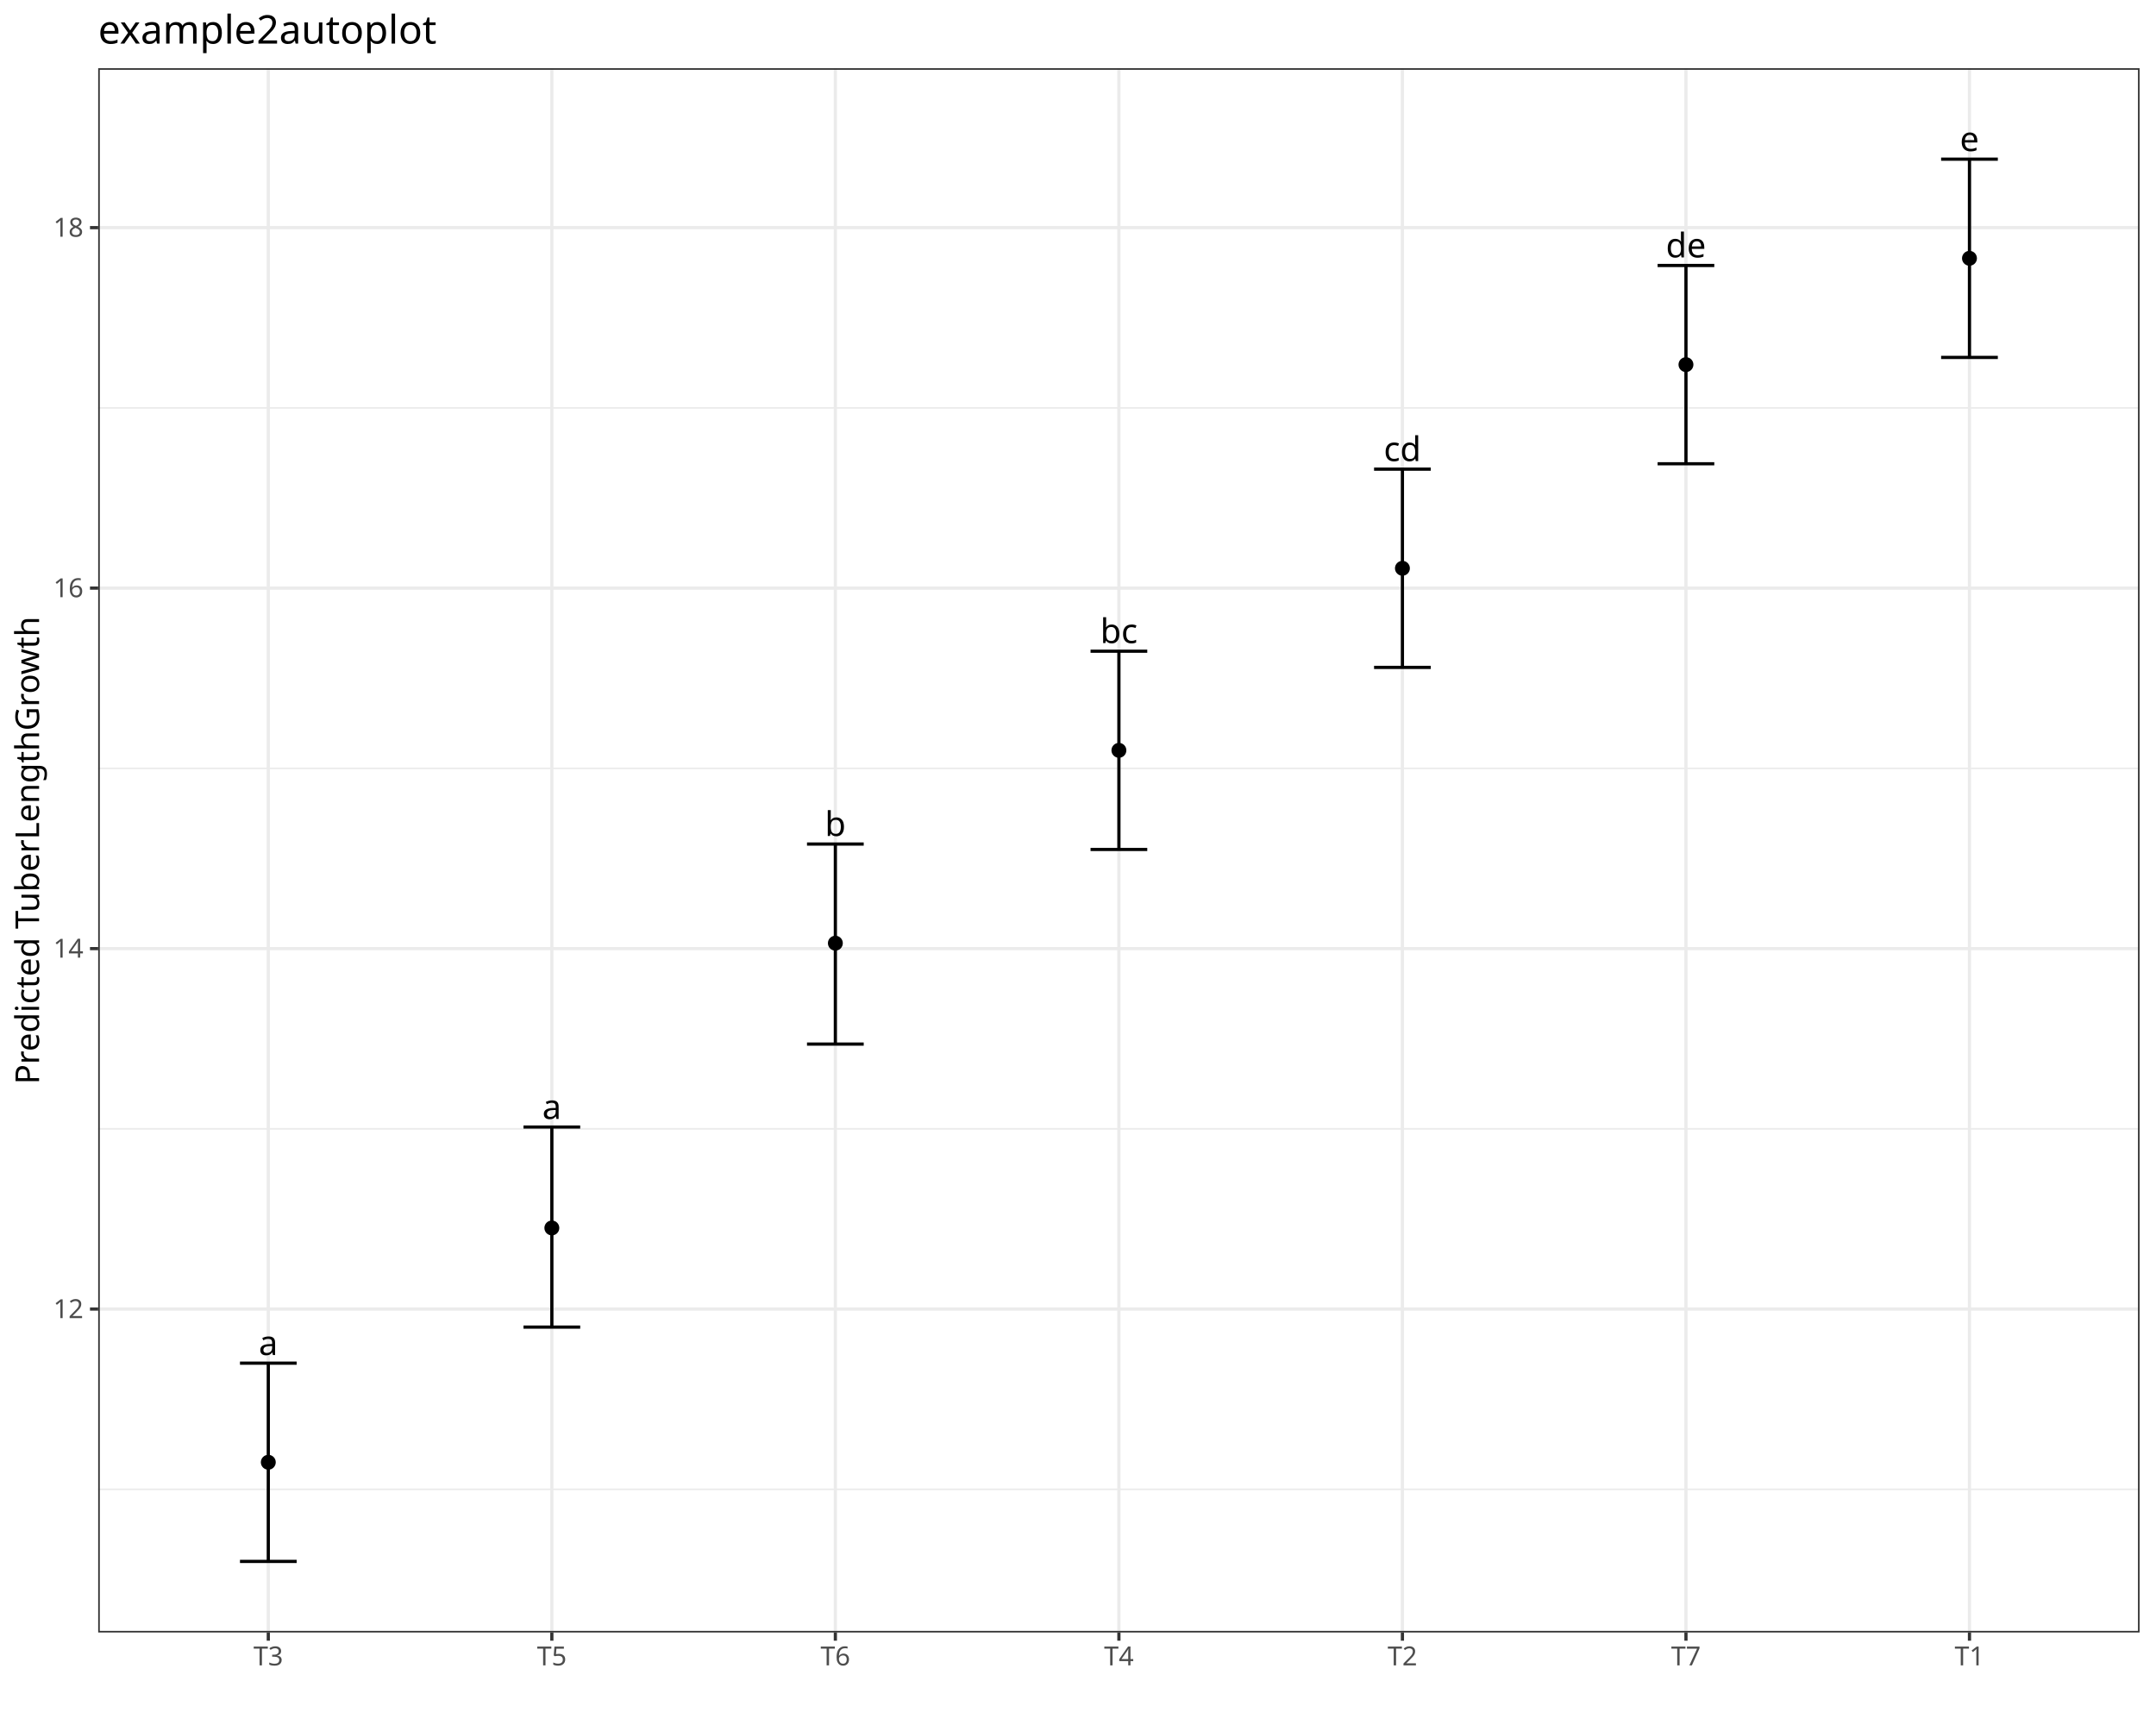
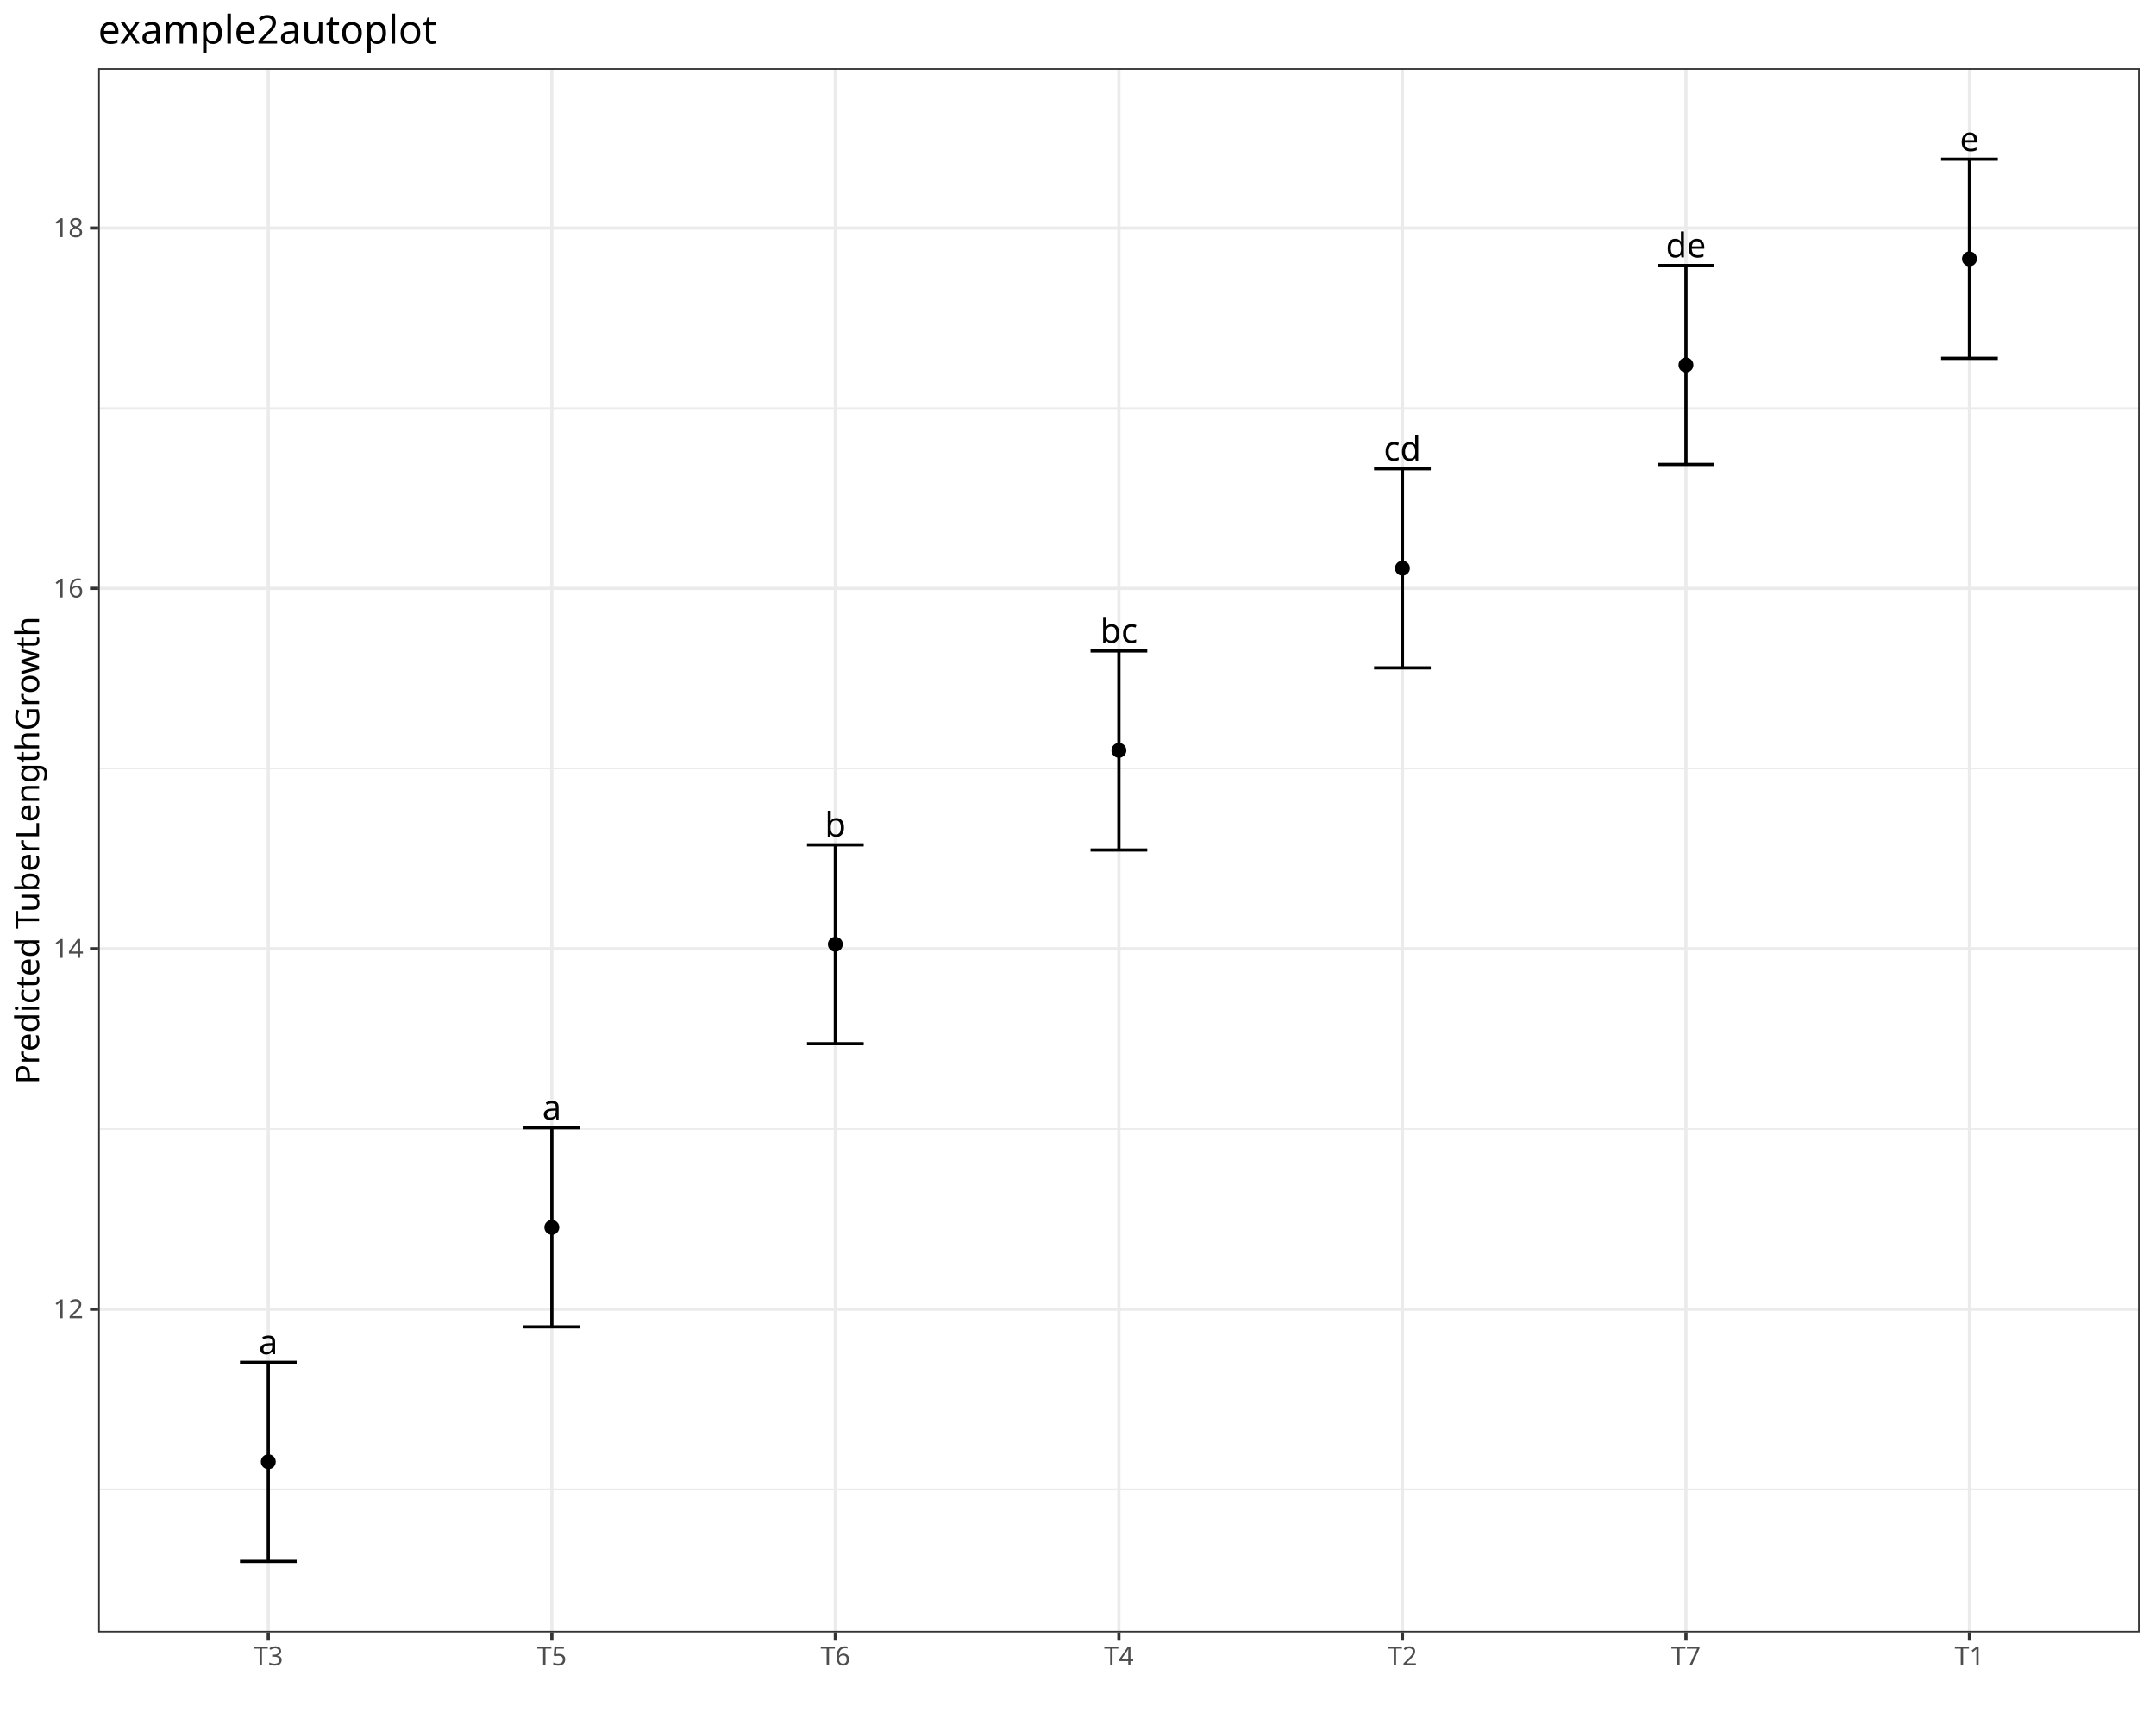
<svg xmlns="http://www.w3.org/2000/svg" class="svglite" data-engine-version="2.0" width="720.00pt" height="576.00pt" viewBox="0 0 720.00 576.00">
  <defs>
    <style type="text/css">
    .svglite line, .svglite polyline, .svglite polygon, .svglite path, .svglite rect, .svglite circle {
      fill: none;
      stroke: #000000;
      stroke-linecap: round;
      stroke-linejoin: round;
      stroke-miterlimit: 10.00;
    }
  </style>
  </defs>
  <rect width="100%" height="100%" style="stroke: none; fill: #FFFFFF;" />
  <defs>
    <clipPath id="cpMC4wMHw3MjAuMDB8MC4wMHw1NzYuMDA=">
      <rect x="0.00" y="0.00" width="720.00" height="576.00" />
    </clipPath>
  </defs>
  <g clip-path="url(#cpMC4wMHw3MjAuMDB8MC4wMHw1NzYuMDA=)">
    <rect x="0.00" y="0.00" width="720.00" height="576.00" style="stroke-width: 1.07; stroke: #FFFFFF; fill: #FFFFFF;" />
  </g>
  <defs>
    <clipPath id="cpMzIuNzl8NzE0LjUyfDIyLjc4fDU0NS4xMQ==">
      <rect x="32.79" y="22.78" width="681.73" height="522.33" />
    </clipPath>
  </defs>
  <g clip-path="url(#cpMzIuNzl8NzE0LjUyfDIyLjc4fDU0NS4xMQ==)">
    <rect x="32.79" y="22.78" width="681.73" height="522.33" style="stroke-width: 1.07; stroke: none; fill: #FFFFFF;" />
    <polyline points="32.79,497.30 714.52,497.30 " style="stroke-width: 0.53; stroke: #EBEBEB; stroke-linecap: butt;" />
-     <polyline points="32.79,376.93 714.52,376.93 " style="stroke-width: 0.53; stroke: #EBEBEB; stroke-linecap: butt;" />
-     <polyline points="32.79,256.56 714.52,256.56 " style="stroke-width: 0.53; stroke: #EBEBEB; stroke-linecap: butt;" />
-     <polyline points="32.79,136.20 714.52,136.20 " style="stroke-width: 0.53; stroke: #EBEBEB; stroke-linecap: butt;" />
-     <polyline points="32.79,437.11 714.52,437.11 " style="stroke-width: 1.07; stroke: #EBEBEB; stroke-linecap: butt;" />
-     <polyline points="32.79,316.75 714.52,316.75 " style="stroke-width: 1.07; stroke: #EBEBEB; stroke-linecap: butt;" />
-     <polyline points="32.79,196.38 714.52,196.38 " style="stroke-width: 1.07; stroke: #EBEBEB; stroke-linecap: butt;" />
-     <polyline points="32.79,76.02 714.52,76.02 " style="stroke-width: 1.07; stroke: #EBEBEB; stroke-linecap: butt;" />
+     <polyline points="32.79,376.98 714.52,376.98 " style="stroke-width: 0.53; stroke: #EBEBEB; stroke-linecap: butt;" />
+     <polyline points="32.79,256.65 714.52,256.65 " style="stroke-width: 0.53; stroke: #EBEBEB; stroke-linecap: butt;" />
+     <polyline points="32.79,136.32 714.52,136.32 " style="stroke-width: 0.53; stroke: #EBEBEB; stroke-linecap: butt;" />
+     <polyline points="32.79,437.14 714.52,437.14 " style="stroke-width: 1.07; stroke: #EBEBEB; stroke-linecap: butt;" />
+     <polyline points="32.79,316.81 714.52,316.81 " style="stroke-width: 1.07; stroke: #EBEBEB; stroke-linecap: butt;" />
+     <polyline points="32.79,196.48 714.52,196.48 " style="stroke-width: 1.07; stroke: #EBEBEB; stroke-linecap: butt;" />
+     <polyline points="32.79,76.16 714.52,76.16 " style="stroke-width: 1.07; stroke: #EBEBEB; stroke-linecap: butt;" />
    <polyline points="89.60,545.11 89.60,22.78 " style="stroke-width: 1.07; stroke: #EBEBEB; stroke-linecap: butt;" />
    <polyline points="184.29,545.11 184.29,22.78 " style="stroke-width: 1.07; stroke: #EBEBEB; stroke-linecap: butt;" />
    <polyline points="278.97,545.11 278.97,22.78 " style="stroke-width: 1.07; stroke: #EBEBEB; stroke-linecap: butt;" />
    <polyline points="373.66,545.11 373.66,22.78 " style="stroke-width: 1.07; stroke: #EBEBEB; stroke-linecap: butt;" />
    <polyline points="468.34,545.11 468.34,22.78 " style="stroke-width: 1.07; stroke: #EBEBEB; stroke-linecap: butt;" />
    <polyline points="563.03,545.11 563.03,22.78 " style="stroke-width: 1.07; stroke: #EBEBEB; stroke-linecap: butt;" />
    <polyline points="657.71,545.11 657.71,22.78 " style="stroke-width: 1.07; stroke: #EBEBEB; stroke-linecap: butt;" />
-     <circle cx="89.60" cy="488.27" r="2.49" style="stroke-width: 0.71; stroke: none; fill: #000000;" />
-     <circle cx="184.29" cy="410.03" r="2.49" style="stroke-width: 0.71; stroke: none; fill: #000000;" />
-     <circle cx="278.97" cy="314.94" r="2.49" style="stroke-width: 0.71; stroke: none; fill: #000000;" />
-     <circle cx="373.66" cy="250.55" r="2.49" style="stroke-width: 0.71; stroke: none; fill: #000000;" />
-     <circle cx="468.34" cy="189.76" r="2.49" style="stroke-width: 0.71; stroke: none; fill: #000000;" />
-     <circle cx="563.03" cy="121.75" r="2.49" style="stroke-width: 0.71; stroke: none; fill: #000000;" />
-     <circle cx="657.71" cy="86.25" r="2.49" style="stroke-width: 0.71; stroke: none; fill: #000000;" />
-     <polyline points="80.14,455.17 99.07,455.17 " style="stroke-width: 1.07; stroke-linecap: butt;" />
-     <polyline points="89.60,455.17 89.60,521.37 " style="stroke-width: 1.07; stroke-linecap: butt;" />
+     <circle cx="89.60" cy="488.10" r="2.49" style="stroke-width: 0.71; stroke: none; fill: #000000;" />
+     <circle cx="184.29" cy="409.83" r="2.49" style="stroke-width: 0.71; stroke: none; fill: #000000;" />
+     <circle cx="278.97" cy="315.31" r="2.49" style="stroke-width: 0.71; stroke: none; fill: #000000;" />
+     <circle cx="373.66" cy="250.57" r="2.49" style="stroke-width: 0.71; stroke: none; fill: #000000;" />
+     <circle cx="468.34" cy="189.75" r="2.49" style="stroke-width: 0.71; stroke: none; fill: #000000;" />
+     <circle cx="563.03" cy="121.88" r="2.49" style="stroke-width: 0.71; stroke: none; fill: #000000;" />
+     <circle cx="657.71" cy="86.44" r="2.49" style="stroke-width: 0.71; stroke: none; fill: #000000;" />
+     <polyline points="80.14,454.89 99.07,454.89 " style="stroke-width: 1.07; stroke-linecap: butt;" />
+     <polyline points="89.60,454.89 89.60,521.37 " style="stroke-width: 1.07; stroke-linecap: butt;" />
    <polyline points="80.14,521.37 99.07,521.37 " style="stroke-width: 1.07; stroke-linecap: butt;" />
-     <polyline points="174.82,376.33 193.76,376.33 " style="stroke-width: 1.07; stroke-linecap: butt;" />
-     <polyline points="184.29,376.33 184.29,443.13 " style="stroke-width: 1.07; stroke-linecap: butt;" />
-     <polyline points="174.82,443.13 193.76,443.13 " style="stroke-width: 1.07; stroke-linecap: butt;" />
-     <polyline points="269.50,281.84 288.44,281.84 " style="stroke-width: 1.07; stroke-linecap: butt;" />
-     <polyline points="278.97,281.84 278.97,348.64 " style="stroke-width: 1.07; stroke-linecap: butt;" />
-     <polyline points="269.50,348.64 288.44,348.64 " style="stroke-width: 1.07; stroke-linecap: butt;" />
-     <polyline points="364.19,217.45 383.13,217.45 " style="stroke-width: 1.07; stroke-linecap: butt;" />
-     <polyline points="373.66,217.45 373.66,283.65 " style="stroke-width: 1.07; stroke-linecap: butt;" />
-     <polyline points="364.19,283.65 383.13,283.65 " style="stroke-width: 1.07; stroke-linecap: butt;" />
-     <polyline points="458.87,156.66 477.81,156.66 " style="stroke-width: 1.07; stroke-linecap: butt;" />
-     <polyline points="468.34,156.66 468.34,222.86 " style="stroke-width: 1.07; stroke-linecap: butt;" />
-     <polyline points="458.87,222.86 477.81,222.86 " style="stroke-width: 1.07; stroke-linecap: butt;" />
-     <polyline points="553.56,88.65 572.49,88.65 " style="stroke-width: 1.07; stroke-linecap: butt;" />
-     <polyline points="563.03,88.65 563.03,154.86 " style="stroke-width: 1.07; stroke-linecap: butt;" />
-     <polyline points="553.56,154.86 572.49,154.86 " style="stroke-width: 1.07; stroke-linecap: butt;" />
-     <polyline points="648.24,53.15 667.18,53.15 " style="stroke-width: 1.07; stroke-linecap: butt;" />
-     <polyline points="657.71,53.15 657.71,119.35 " style="stroke-width: 1.07; stroke-linecap: butt;" />
-     <polyline points="648.24,119.35 667.18,119.35 " style="stroke-width: 1.07; stroke-linecap: butt;" />
-     <text x="89.60" y="452.46" text-anchor="middle" style="font-size: 11.38px; font-family: sans;" textLength="6.33px" lengthAdjust="spacingAndGlyphs">a</text>
-     <text x="184.29" y="373.63" text-anchor="middle" style="font-size: 11.38px; font-family: sans;" textLength="6.33px" lengthAdjust="spacingAndGlyphs">a</text>
-     <text x="278.97" y="279.14" text-anchor="middle" style="font-size: 11.38px; font-family: sans;" textLength="6.33px" lengthAdjust="spacingAndGlyphs">b</text>
-     <text x="373.66" y="214.74" text-anchor="middle" style="font-size: 11.38px; font-family: sans;" textLength="12.03px" lengthAdjust="spacingAndGlyphs">bc</text>
-     <text x="468.34" y="153.96" text-anchor="middle" style="font-size: 11.38px; font-family: sans;" textLength="12.03px" lengthAdjust="spacingAndGlyphs">cd</text>
-     <text x="563.03" y="85.95" text-anchor="middle" style="font-size: 11.38px; font-family: sans;" textLength="12.66px" lengthAdjust="spacingAndGlyphs">de</text>
+     <polyline points="174.82,376.56 193.76,376.56 " style="stroke-width: 1.07; stroke-linecap: butt;" />
+     <polyline points="184.29,376.56 184.29,443.04 " style="stroke-width: 1.07; stroke-linecap: butt;" />
+     <polyline points="174.82,443.04 193.76,443.04 " style="stroke-width: 1.07; stroke-linecap: butt;" />
+     <polyline points="269.50,282.10 288.44,282.10 " style="stroke-width: 1.07; stroke-linecap: butt;" />
+     <polyline points="278.97,282.10 278.97,348.52 " style="stroke-width: 1.07; stroke-linecap: butt;" />
+     <polyline points="269.50,348.52 288.44,348.52 " style="stroke-width: 1.07; stroke-linecap: butt;" />
+     <polyline points="364.19,217.36 383.13,217.36 " style="stroke-width: 1.07; stroke-linecap: butt;" />
+     <polyline points="373.66,217.36 373.66,283.84 " style="stroke-width: 1.07; stroke-linecap: butt;" />
+     <polyline points="364.19,283.84 383.13,283.84 " style="stroke-width: 1.07; stroke-linecap: butt;" />
+     <polyline points="458.87,156.54 477.81,156.54 " style="stroke-width: 1.07; stroke-linecap: butt;" />
+     <polyline points="468.34,156.54 468.34,223.02 " style="stroke-width: 1.07; stroke-linecap: butt;" />
+     <polyline points="458.87,223.02 477.81,223.02 " style="stroke-width: 1.07; stroke-linecap: butt;" />
+     <polyline points="553.56,88.67 572.49,88.67 " style="stroke-width: 1.07; stroke-linecap: butt;" />
+     <polyline points="563.03,88.67 563.03,155.09 " style="stroke-width: 1.07; stroke-linecap: butt;" />
+     <polyline points="553.56,155.09 572.49,155.09 " style="stroke-width: 1.07; stroke-linecap: butt;" />
+     <polyline points="648.24,53.17 667.18,53.17 " style="stroke-width: 1.07; stroke-linecap: butt;" />
+     <polyline points="657.71,53.17 657.71,119.66 " style="stroke-width: 1.07; stroke-linecap: butt;" />
+     <polyline points="648.24,119.66 667.18,119.66 " style="stroke-width: 1.07; stroke-linecap: butt;" />
+     <text x="89.60" y="452.16" text-anchor="middle" style="font-size: 11.38px; font-family: sans;" textLength="6.33px" lengthAdjust="spacingAndGlyphs">a</text>
+     <text x="184.29" y="373.82" text-anchor="middle" style="font-size: 11.38px; font-family: sans;" textLength="6.33px" lengthAdjust="spacingAndGlyphs">a</text>
+     <text x="278.97" y="279.37" text-anchor="middle" style="font-size: 11.38px; font-family: sans;" textLength="6.33px" lengthAdjust="spacingAndGlyphs">b</text>
+     <text x="373.66" y="214.63" text-anchor="middle" style="font-size: 11.38px; font-family: sans;" textLength="12.03px" lengthAdjust="spacingAndGlyphs">bc</text>
+     <text x="468.34" y="153.80" text-anchor="middle" style="font-size: 11.38px; font-family: sans;" textLength="12.03px" lengthAdjust="spacingAndGlyphs">cd</text>
+     <text x="563.03" y="85.94" text-anchor="middle" style="font-size: 11.38px; font-family: sans;" textLength="12.66px" lengthAdjust="spacingAndGlyphs">de</text>
    <text x="657.71" y="50.44" text-anchor="middle" style="font-size: 11.38px; font-family: sans;" textLength="6.33px" lengthAdjust="spacingAndGlyphs">e</text>
    <rect x="32.79" y="22.78" width="681.73" height="522.33" style="stroke-width: 1.07; stroke: #333333;" />
  </g>
  <g clip-path="url(#cpMC4wMHw3MjAuMDB8MC4wMHw1NzYuMDA=)">
-     <text x="27.86" y="440.14" text-anchor="end" style="font-size: 8.80px; fill: #4D4D4D; font-family: sans;" textLength="9.79px" lengthAdjust="spacingAndGlyphs">12</text>
-     <text x="27.86" y="319.78" text-anchor="end" style="font-size: 8.80px; fill: #4D4D4D; font-family: sans;" textLength="9.79px" lengthAdjust="spacingAndGlyphs">14</text>
-     <text x="27.86" y="199.41" text-anchor="end" style="font-size: 8.80px; fill: #4D4D4D; font-family: sans;" textLength="9.79px" lengthAdjust="spacingAndGlyphs">16</text>
-     <text x="27.86" y="79.04" text-anchor="end" style="font-size: 8.80px; fill: #4D4D4D; font-family: sans;" textLength="9.79px" lengthAdjust="spacingAndGlyphs">18</text>
-     <polyline points="30.05,437.11 32.79,437.11 " style="stroke-width: 1.07; stroke: #333333; stroke-linecap: butt;" />
-     <polyline points="30.05,316.75 32.79,316.75 " style="stroke-width: 1.07; stroke: #333333; stroke-linecap: butt;" />
-     <polyline points="30.05,196.38 32.79,196.38 " style="stroke-width: 1.07; stroke: #333333; stroke-linecap: butt;" />
-     <polyline points="30.05,76.02 32.79,76.02 " style="stroke-width: 1.07; stroke: #333333; stroke-linecap: butt;" />
+     <text x="27.86" y="440.17" text-anchor="end" style="font-size: 8.80px; fill: #4D4D4D; font-family: sans;" textLength="9.79px" lengthAdjust="spacingAndGlyphs">12</text>
+     <text x="27.86" y="319.84" text-anchor="end" style="font-size: 8.80px; fill: #4D4D4D; font-family: sans;" textLength="9.79px" lengthAdjust="spacingAndGlyphs">14</text>
+     <text x="27.86" y="199.51" text-anchor="end" style="font-size: 8.80px; fill: #4D4D4D; font-family: sans;" textLength="9.79px" lengthAdjust="spacingAndGlyphs">16</text>
+     <text x="27.86" y="79.18" text-anchor="end" style="font-size: 8.80px; fill: #4D4D4D; font-family: sans;" textLength="9.79px" lengthAdjust="spacingAndGlyphs">18</text>
+     <polyline points="30.05,437.14 32.79,437.14 " style="stroke-width: 1.07; stroke: #333333; stroke-linecap: butt;" />
+     <polyline points="30.05,316.81 32.79,316.81 " style="stroke-width: 1.07; stroke: #333333; stroke-linecap: butt;" />
+     <polyline points="30.05,196.48 32.79,196.48 " style="stroke-width: 1.07; stroke: #333333; stroke-linecap: butt;" />
+     <polyline points="30.05,76.16 32.79,76.16 " style="stroke-width: 1.07; stroke: #333333; stroke-linecap: butt;" />
    <polyline points="89.60,547.85 89.60,545.11 " style="stroke-width: 1.07; stroke: #333333; stroke-linecap: butt;" />
    <polyline points="184.29,547.85 184.29,545.11 " style="stroke-width: 1.07; stroke: #333333; stroke-linecap: butt;" />
    <polyline points="278.97,547.85 278.97,545.11 " style="stroke-width: 1.07; stroke: #333333; stroke-linecap: butt;" />
    <polyline points="373.66,547.85 373.66,545.11 " style="stroke-width: 1.07; stroke: #333333; stroke-linecap: butt;" />
    <polyline points="468.34,547.85 468.34,545.11 " style="stroke-width: 1.07; stroke: #333333; stroke-linecap: butt;" />
    <polyline points="563.03,547.85 563.03,545.11 " style="stroke-width: 1.07; stroke: #333333; stroke-linecap: butt;" />
    <polyline points="657.71,547.85 657.71,545.11 " style="stroke-width: 1.07; stroke: #333333; stroke-linecap: butt;" />
    <text x="89.60" y="556.10" text-anchor="middle" style="font-size: 8.80px; fill: #4D4D4D; font-family: sans;" textLength="10.27px" lengthAdjust="spacingAndGlyphs">T3</text>
    <text x="184.29" y="556.10" text-anchor="middle" style="font-size: 8.80px; fill: #4D4D4D; font-family: sans;" textLength="10.27px" lengthAdjust="spacingAndGlyphs">T5</text>
    <text x="278.97" y="556.10" text-anchor="middle" style="font-size: 8.80px; fill: #4D4D4D; font-family: sans;" textLength="10.27px" lengthAdjust="spacingAndGlyphs">T6</text>
    <text x="373.66" y="556.10" text-anchor="middle" style="font-size: 8.80px; fill: #4D4D4D; font-family: sans;" textLength="10.27px" lengthAdjust="spacingAndGlyphs">T4</text>
    <text x="468.34" y="556.10" text-anchor="middle" style="font-size: 8.80px; fill: #4D4D4D; font-family: sans;" textLength="10.27px" lengthAdjust="spacingAndGlyphs">T2</text>
    <text x="563.03" y="556.10" text-anchor="middle" style="font-size: 8.80px; fill: #4D4D4D; font-family: sans;" textLength="10.27px" lengthAdjust="spacingAndGlyphs">T7</text>
    <text x="657.71" y="556.10" text-anchor="middle" style="font-size: 8.80px; fill: #4D4D4D; font-family: sans;" textLength="10.27px" lengthAdjust="spacingAndGlyphs">T1</text>
    <text transform="translate(13.05,283.95) rotate(-90)" text-anchor="middle" style="font-size: 11.00px; font-family: sans;" textLength="147.38px" lengthAdjust="spacingAndGlyphs">Predicted TuberLengthGrowth</text>
    <text x="32.79" y="14.56" style="font-size: 13.20px; font-family: sans;" textLength="104.22px" lengthAdjust="spacingAndGlyphs">example2autoplot</text>
  </g>
</svg>
